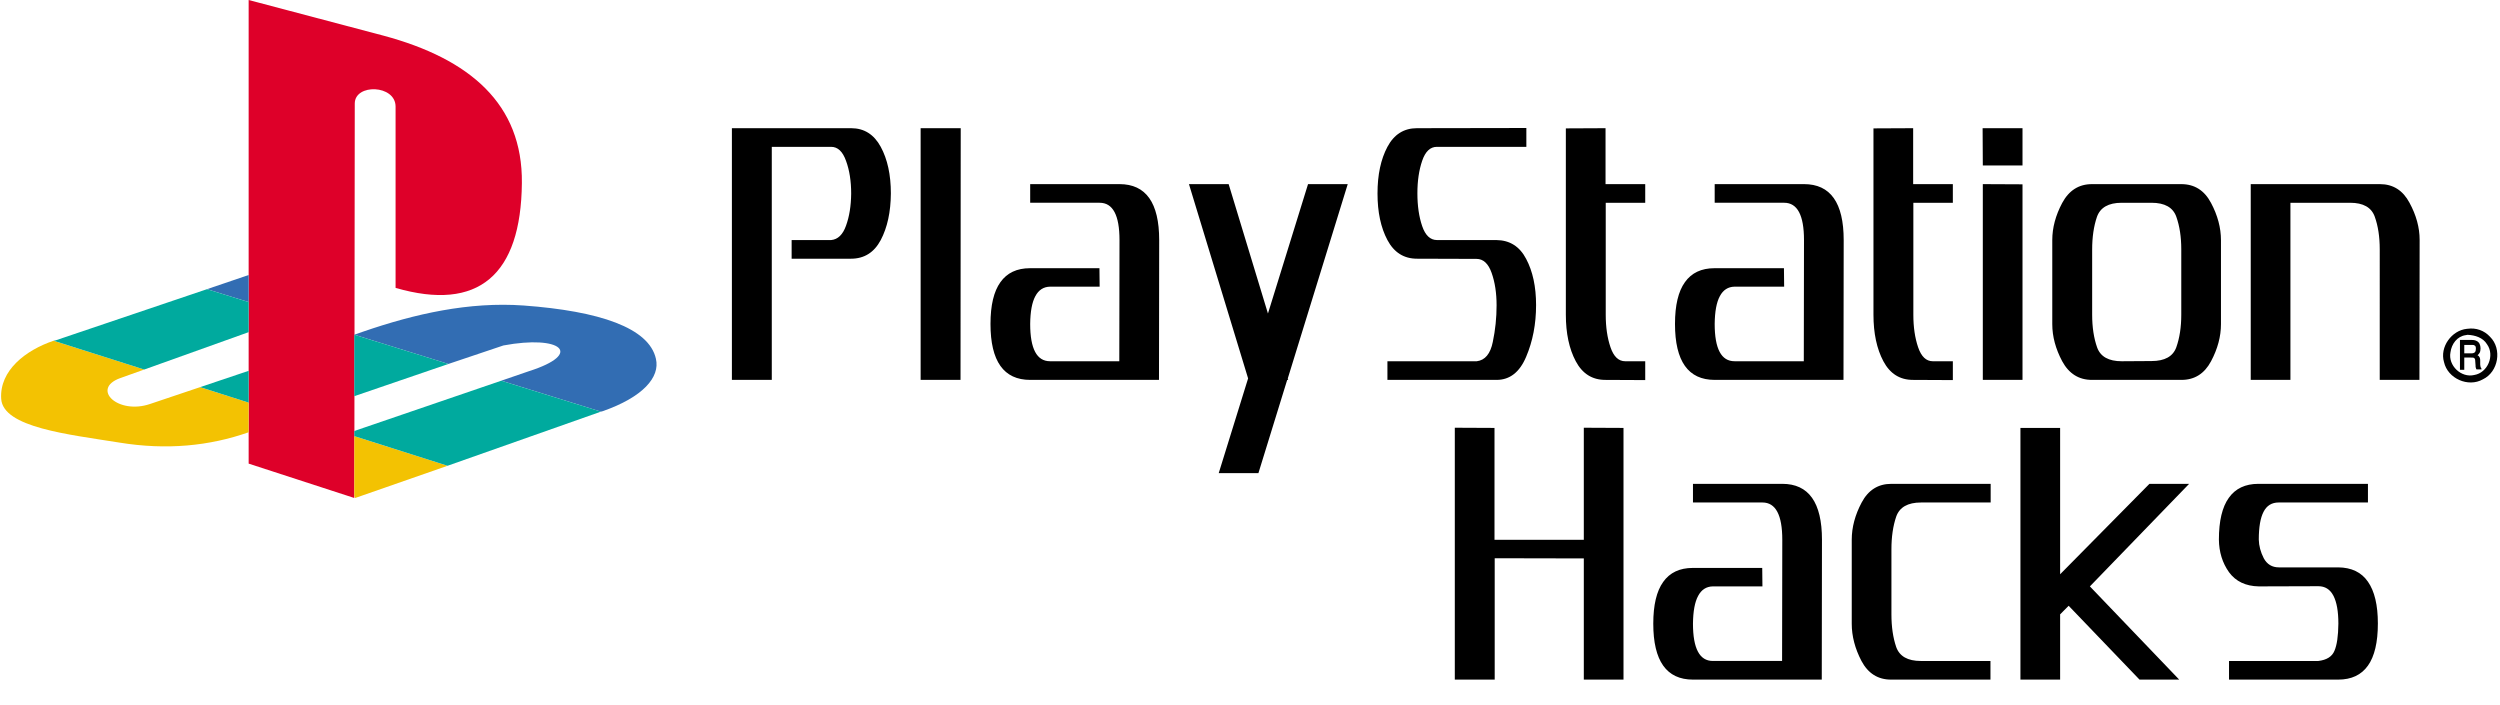
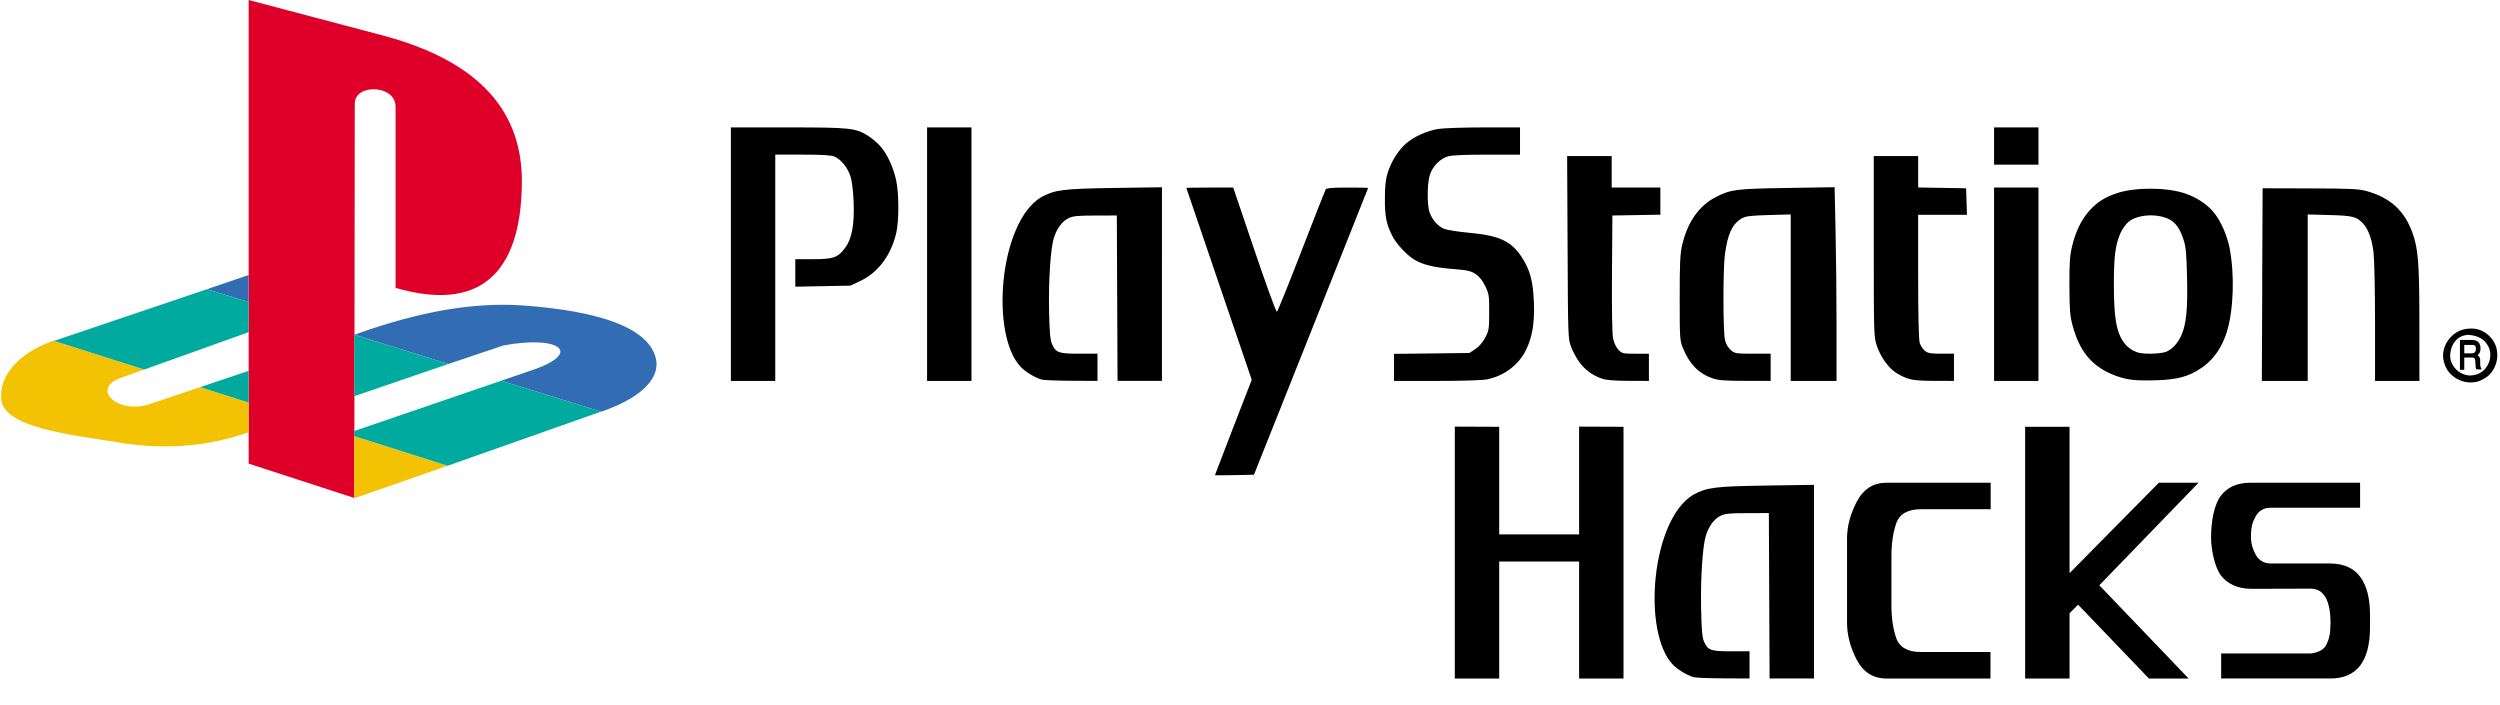
<svg xmlns="http://www.w3.org/2000/svg" width="567.429" height="160" xml:space="preserve" version="1.1" id="svg7">
-   <defs id="defs7" />
+   <defs id="defs7">
+     <linearGradient id="swatch7">
+       <stop style="stop-color:#000000;stop-opacity:1;" offset="0" id="stop7" />
+     </linearGradient>
+   </defs>
+   <path d="m 165.884,28.918 v 57.54 h 10.078 V 35.095 h 6.186 c 4.461,0 6.475,0.12 7.233,0.437 1.496,0.625 3.036,2.529 3.667,4.521 0.331,1.047 0.604,3.313 0.701,5.831 0.2,5.154 -0.398,8.356 -1.971,10.433 -1.641,2.168 -2.645,2.51 -7.284,2.51 h -3.982 v 6.246 l 6.257,-0.121 6.258,-0.121 2.214,-1.047 c 4.045,-1.908 6.982,-5.811 8.167,-10.84 0.662,-2.808 0.652,-9.086 -0.021,-12.099 -0.646,-2.896 -1.991,-5.813 -3.504,-7.579 -0.633,-0.738 -1.857,-1.797 -2.712,-2.347 -2.933,-1.882 -4.062,-2.001 -18.356,-2.001 z m 44.535,0 v 57.54 h 10.077 v -57.54 h -5.039 z m 126.372,0 c -4.514,0.001 -9.158,0.16 -10.32,0.346 -2.623,0.418 -5.682,1.805 -7.416,3.372 -1.748,1.579 -3.236,3.949 -4.043,6.44 -0.502,1.548 -0.66,2.959 -0.68,5.933 -0.029,4.103 0.316,5.851 1.727,8.614 0.916,1.798 3.361,4.393 5.039,5.363 1.949,1.13 4.441,1.728 8.727,2.072 3.26,0.264 4.02,0.426 5.08,1.129 0.834,0.551 1.564,1.453 2.184,2.711 0.869,1.771 0.918,2.142 0.914,5.953 -0.004,3.801 -0.057,4.176 -0.896,5.771 -0.566,1.084 -1.385,2.032 -2.242,2.602 l -1.354,0.895 -8.563,0.103 -8.553,0.092 v 6.145 h 9.73 c 5.92,0 10.412,-0.146 11.459,-0.367 3.984,-0.838 7.299,-3.42 8.908,-6.938 1.355,-2.963 1.834,-6.008 1.656,-10.576 -0.188,-4.816 -0.9,-7.44 -2.824,-10.32 -2.391,-3.575 -5.064,-4.801 -11.855,-5.423 -2.512,-0.23 -5.086,-0.635 -5.719,-0.904 -1.398,-0.592 -2.705,-2.082 -3.281,-3.738 -0.568,-1.633 -0.561,-6.361 0.021,-8.359 0.57,-1.973 2.305,-3.79 4.135,-4.338 0.883,-0.266 3.852,-0.396 8.848,-0.396 H 345 v -6.18 h -8.209 z m 115.806,0 v 8.453 h 10.078 v -8.453 h -5.039 z m -96.902,6.502 0.104,20.723 c 0.09,20.398 0.105,20.754 0.803,22.604 0.391,1.033 1.227,2.58 1.857,3.443 1.293,1.76 2.973,2.994 5.1,3.738 1.023,0.359 2.762,0.498 6.064,0.51 l 4.633,0.02 v -6.176 h -3.027 c -2.881,0 -3.07,-0.039 -3.891,-0.895 -0.508,-0.529 -1.006,-1.563 -1.207,-2.52 -0.221,-1.033 -0.313,-6.406 -0.256,-14.791 l 0.092,-13.165 5.445,-0.092 5.445,-0.092 V 42.571 H 365.805 V 35.42 h -5.049 z m 69.596,0 v 20.469 c 0,19.797 0.023,20.54 0.672,22.512 0.771,2.348 2.338,4.672 4.043,5.973 0.65,0.498 1.939,1.166 2.863,1.482 1.289,0.445 2.73,0.582 6.156,0.59 l 4.469,0.01 V 80.28 h -2.885 c -2.41,0 -3.02,-0.104 -3.727,-0.662 -0.467,-0.365 -0.996,-1.205 -1.18,-1.867 -0.205,-0.74 -0.336,-6.584 -0.336,-15.106 V 48.748 h 11.074 l -0.094,-3.007 -0.092,-3.008 -5.445,-0.09 -5.441,-0.093 v -7.13 h -5.039 z m -8.889,7.069 -10.758,0.174 c -11.568,0.178 -12.766,0.32 -16.162,2.042 -3.799,1.925 -6.447,5.663 -7.648,10.788 -0.502,2.138 -0.59,3.979 -0.59,12.109 0,9.23 0.027,9.661 0.742,11.428 1.441,3.561 3.586,5.76 6.674,6.826 1.361,0.471 2.781,0.58 7.457,0.588 l 5.771,0.012 v -6.178 h -4.043 c -3.828,0 -4.088,-0.047 -4.998,-0.813 -0.602,-0.506 -1.092,-1.35 -1.32,-2.256 -0.453,-1.793 -0.475,-15.937 -0.031,-19.361 0.631,-4.865 1.727,-7.146 4.014,-8.371 0.787,-0.42 2.146,-0.57 5.975,-0.67 l 4.957,-0.132 v 37.781 h 10.402 V 74.315 c 0,-6.674 -0.104,-16.566 -0.225,-21.982 z M 263.73,42.5 252.922,42.662 c -11.746,0.181 -13.433,0.396 -16.64,2.113 -9.476,5.746 -11.593,31.145 -4.602,38.511 1.172,1.192 3.117,2.368 4.743,2.864 0.447,0.138 3.481,0.259 6.745,0.272 l 5.932,0.031 V 80.28 h -4.154 c -4.686,0 -5.303,-0.221 -6.186,-2.234 -0.395,-0.897 -0.549,-2.662 -0.65,-7.416 -0.146,-6.756 0.324,-14.086 1.056,-16.52 0.657,-2.185 1.881,-3.863 3.321,-4.57 1.052,-0.516 2.019,-0.613 6.125,-0.62 l 4.875,-0.011 0.082,18.773 0.082,18.771 h 10.078 v -21.98 z m 10.85,0.071 c -2.928,0 -5.319,0.037 -5.313,0.082 0.004,0.045 3.346,9.857 7.426,21.811 l 7.416,21.738 -4.176,10.77 c -2.295,5.927 -4.175,10.818 -4.175,10.869 0,0.05 1.993,0.05 4.429,0 l 4.43,-0.092 12.951,-32.508 c 7.127,-17.879 12.963,-32.542 12.963,-32.588 0.002,-0.045 -2.102,-0.082 -4.684,-0.082 -3.404,0 -4.766,0.113 -4.947,0.408 -0.137,0.223 -2.627,6.543 -5.525,14.049 -2.897,7.504 -5.397,13.688 -5.565,13.744 -0.17,0.057 -2.472,-6.266 -5.108,-14.049 l -4.796,-14.152 z m 178.017,0 v 43.884 h 10.078 V 42.571 h -5.039 z m 60.951,0.162 -0.094,21.861 h 0.012 l -0.092,21.861 h 10.412 V 48.676 l 4.957,0.133 c 5.262,0.137 6.141,0.356 7.619,1.939 1.158,1.24 1.986,3.499 2.355,6.439 0.191,1.539 0.348,8.603 0.348,16.01 v 13.259 h 10.074 l -0.01,-12.922 c -0.002,-13.705 -0.242,-16.957 -1.563,-20.673 -1.797,-5.053 -5.104,-8.049 -10.482,-9.508 -1.779,-0.483 -3.68,-0.567 -12.811,-0.59 z m -25.478,0.092 c -2.842,0 -5.674,0.357 -7.709,1.057 -2.709,0.932 -4.41,2.023 -6.117,3.921 -1.852,2.06 -3.193,4.849 -3.98,8.259 -0.48,2.09 -0.596,3.845 -0.566,8.938 0.025,5.359 0.133,6.729 0.711,8.849 0.979,3.596 2.26,6.017 4.205,7.985 1.916,1.938 4.748,3.422 7.936,4.146 1.434,0.324 3.422,0.427 6.461,0.345 5.238,-0.14 7.73,-0.814 10.787,-2.904 2.563,-1.752 4.5,-4.517 5.598,-7.996 1.57,-4.967 1.846,-13.156 0.641,-19.199 -0.586,-2.936 -2.01,-6.119 -3.598,-8.056 -1.492,-1.821 -3.936,-3.418 -6.551,-4.287 -2.115,-0.701 -4.976,-1.058 -7.818,-1.058 z m 0.123,6.054 c 1.475,0 2.953,0.285 4.113,0.873 1.514,0.768 2.465,2.104 3.291,4.632 0.541,1.653 0.676,3.158 0.803,8.625 0.166,7.141 -0.162,10.506 -1.27,13.043 -0.781,1.793 -2.045,3.186 -3.434,3.779 -0.594,0.254 -2.156,0.446 -3.605,0.446 -2.055,0 -2.844,-0.146 -3.992,-0.75 -0.902,-0.478 -1.773,-1.295 -2.336,-2.205 -1.469,-2.37 -1.953,-5.479 -1.973,-12.483 -0.016,-6.668 0.328,-9.348 1.557,-12.06 0.416,-0.92 1.256,-2.043 1.879,-2.52 1.184,-0.903 3.07,-1.38 4.967,-1.38 z" style="stroke:none;stroke-opacity:1" id="path1" />
  <path style="fill:#000000;stroke:none" d="m 559.92,74.635 c -3.46,0.341 -6.22,4.127 -5.197,7.556 0.832,3.727 5.489,5.797 8.81,3.912 3.548,-1.687 4.426,-6.908 1.636,-9.661 -1.32,-1.443 -3.192,-2.094 -5.128,-1.817 -0.121,0.01 0.085,-0.025 -0.121,0.01 z m 0.15,1.357 c 1.66,0.078 3.495,0.613 4.416,2.154 1.809,2.52 0.163,6.463 -2.894,6.965 -2.954,0.723 -5.987,-2.148 -5.407,-5.137 0.248,-1.929 1.53,-3.645 3.456,-3.904 0.382,-0.078 0.187,-0.04 0.43,-0.078 z" id="path2" />
  <path fill="#de0029" d="M 80.521,23.506 80.422,113.031 56.436,105.23 V 0 l 30.618,8.096 c 19.6,5.267 31.592,15.507 31.398,33.45 -0.195,20.873 -9.849,29.257 -28.667,23.796 V 24.188 c -0.002,-4.976 -9.264,-5.267 -9.264,-0.682 z" id="path3" />
  <path fill="#f3c202" d="m 45.416,87.87 -11.31,3.805 c -7.315,2.537 -13.555,-3.412 -6.827,-5.854 l 5.46,-1.947 -20.575,-6.537 c -6.338,2.148 -12.288,6.73 -11.896,13.168 0.39,6.533 15.31,8.096 26.815,9.947 10.726,1.754 20.477,0.779 29.351,-2.342 v -6.73 z m 35.2,25.162 20.965,-7.313 -21.16,-6.729 v 13.558 z" id="path4" />
  <path fill="#326db3" d="m 136.394,93.431 0.39,-0.099 C 145.95,90.114 149.85,85.625 148.875,81.434 147.315,74.413 136.102,70.608 118.842,69.34 106.458,68.463 94.27,71.194 82.374,75.287 l -1.95,0.686 21.355,6.633 12.48,-4.197 c 13.067,-2.436 18.333,1.854 5.755,5.854 l -6.242,2.146 z m -79.958,-31.013 -9.459,3.217 9.46,2.926 v -6.143 z" id="path5" />
  <path fill="#00aa9e" d="M 101.582,105.717 136.394,93.431 113.77,86.409 80.422,97.819 v 1.17 z M 56.436,84.165 45.417,87.87 56.437,91.382 V 84.165 Z M 80.421,89.92 V 75.975 l 21.355,6.631 z M 32.74,83.874 56.436,75.389 V 68.563 L 46.977,65.636 12.653,77.241 c -0.097,0 -0.292,0.096 -0.487,0.096 z" id="path6" />
  <path d="m 563.163,83.502 c -0.076,0 -0.151,-0.174 -0.151,-0.26 0,-0.087 -0.076,-0.261 -0.076,-0.522 v -0.869 c 0,-0.434 -0.075,-0.695 -0.226,-0.869 -0.075,-0.173 -0.226,-0.26 -0.376,-0.347 0.15,-0.174 0.301,-0.26 0.452,-0.522 0.15,-0.26 0.226,-0.608 0.226,-1.042 0,-0.782 -0.302,-1.39 -0.83,-1.651 -0.3,-0.174 -0.677,-0.26 -1.13,-0.26 h -2.712 v 6.777 h 0.98 v -2.78 h 1.582 c 0.301,0 0.527,0 0.603,0.086 0.226,0.087 0.301,0.348 0.301,0.695 l 0.076,1.043 c 0,0.26 0,0.434 0.075,0.521 0,0.087 0.075,0.174 0.075,0.26 l 0.076,0.088 h 1.13 z m -1.206,-4.344 c 0,0.347 -0.075,0.608 -0.226,0.782 -0.15,0.173 -0.452,0.26 -0.754,0.26 h -1.657 v -1.91 h 1.733 c 0.226,0 0.452,0 0.527,0.087 0.302,0.087 0.377,0.347 0.377,0.782" style="fill:#000000;stroke-width:0.931" id="path7" />
-   <path style="font-size:89.417px;line-height:0;font-family:'Emotion Engine';-inkscape-font-specification:'Emotion Engine';text-align:center;text-anchor:middle;stroke-width:1.032" d="m 195.982,45.301 q -0.044,6.505 -2.227,10.915 -2.183,4.366 -6.549,4.366 h -13.054 v -4.366 h 8.688 q 2.227,-0.218 3.275,-3.362 1.092,-3.187 1.135,-7.51 0,-4.41 -1.135,-7.684 -1.092,-3.275 -3.275,-3.275 h -13.054 v 54.576 h -8.776 V 30.02 h 26.24 q 4.279,0 6.505,4.366 2.227,4.366 2.227,10.915 z m 6.549,43.66 V 30.02 h 8.819 l -0.044,58.942 z m 52.48,-32.745 -0.044,32.745 h -28.336 q -4.366,0 -6.549,-3.275 -2.183,-3.275 -2.183,-9.824 0,-6.549 2.183,-9.78 2.183,-3.275 6.505,-3.275 h 15.281 l 0.044,4.322 h -10.915 q -2.139,0.044 -3.231,2.227 -1.092,2.139 -1.135,6.505 0,4.366 1.092,6.549 1.092,2.183 3.275,2.183 h 15.237 l 0.044,-28.379 q 0,-4.366 -1.092,-6.549 -1.092,-2.183 -3.275,-2.183 h -15.281 v -4.366 h 19.647 q 4.366,0 6.549,3.275 2.183,3.275 2.183,9.824 z m 23.926,17.202 8.819,-30.3 h 8.732 l -13.185,45.494 0.087,0.349 h -0.218 l -6.331,21.83 h -8.732 l 6.462,-22.18 -13.011,-45.494 h 8.732 z m 58.985,-1.965 q 0,6.636 -2.183,12.094 -2.139,5.414 -6.505,5.414 h -24.013 v -4.366 h 19.647 q 2.751,-0.349 3.537,-4.541 0.83,-4.191 0.83,-8.557 0,-4.322 -1.092,-7.597 -1.092,-3.275 -3.318,-3.275 l -13.098,-0.044 q -4.322,0 -6.505,-4.366 -2.183,-4.366 -2.183,-10.915 0,-6.549 2.183,-10.915 2.183,-4.366 6.505,-4.366 l 24.057,-0.044 v 4.41 h -19.691 q -2.183,0 -3.231,3.275 -1.048,3.275 -1.048,7.597 0,4.41 1.048,7.684 1.048,3.275 3.275,3.275 h 13.054 q 4.41,0.044 6.549,4.41 2.183,4.366 2.183,10.828 z m 24.013,-28.336 v 4.366 H 353.247 V 73.724 q 0,4.322 1.048,7.597 1.048,3.275 3.231,3.275 h 4.41 v 4.41 l -8.776,-0.044 q -4.322,0 -6.505,-4.366 -2.183,-4.366 -2.183,-10.915 v -43.617 l 8.732,-0.044 v 13.098 z m 43.66,13.098 -0.044,32.745 h -28.336 q -4.366,0 -6.549,-3.275 -2.183,-3.275 -2.183,-9.824 0,-6.549 2.183,-9.78 2.183,-3.275 6.505,-3.275 h 15.281 l 0.044,4.322 h -10.915 q -2.139,0.044 -3.231,2.227 -1.092,2.139 -1.135,6.505 0,4.366 1.092,6.549 1.092,2.183 3.275,2.183 h 15.237 l 0.044,-28.379 q 0,-4.366 -1.092,-6.549 -1.092,-2.183 -3.275,-2.183 h -15.281 v -4.366 h 19.647 q 4.366,0 6.549,3.275 2.183,3.275 2.183,9.824 z m 24.013,-13.098 v 4.366 H 420.92 V 73.724 q 0,4.322 1.048,7.597 1.048,3.275 3.231,3.275 h 4.41 v 4.41 l -8.776,-0.044 q -4.322,0 -6.505,-4.366 -2.183,-4.366 -2.183,-10.915 v -43.617 l 8.732,-0.044 v 13.098 z m 15.325,-4.366 h -8.732 l -0.044,-8.732 h 8.776 z m 0,50.21 h -8.732 V 43.118 l 8.732,0.044 z m 43.66,-13.054 q 0,4.322 -2.183,8.688 -2.183,4.366 -6.505,4.366 h -19.691 q -4.322,0 -6.549,-4.366 -2.183,-4.366 -2.183,-8.688 V 56.216 q 0,-4.322 2.183,-8.688 2.227,-4.41 6.549,-4.41 h 19.647 q 4.366,0 6.549,4.41 2.183,4.366 2.183,8.732 z m -8.732,-2.227 V 58.399 q 0,-4.366 -1.092,-7.641 -1.092,-3.275 -5.458,-3.275 h -6.549 q -4.366,0 -5.458,3.318 -1.048,3.275 -1.048,7.641 v 15.237 q 0,4.41 1.092,7.684 1.092,3.231 5.414,3.231 l 6.549,-0.044 q 4.366,0 5.458,-3.231 1.092,-3.275 1.092,-7.641 z m 43.66,-15.281 q 0,-4.41 -1.092,-7.641 -1.092,-3.275 -5.414,-3.275 h -13.142 v 41.477 h -8.732 V 43.118 h 28.423 q 4.322,0 6.505,4.366 2.227,4.366 2.227,8.688 l -0.044,32.789 h -8.732 z" id="text1" transform="scale(1.031732,0.969244)" aria-label="PlayStation" />
-   <path style="font-size:89.417px;line-height:0;font-family:'Emotion Engine';-inkscape-font-specification:'Emotion Engine';text-align:center;text-anchor:middle;stroke-width:1.032" d="m 357.156,159.148 h -8.732 v -28.379 l -19.604,-0.044 v 28.423 h -8.776 v -58.985 l 8.732,0.044 v 26.196 h 19.647 v -26.24 l 8.732,0.044 z m 43.66,-32.745 -0.044,32.745 H 372.438 q -4.366,0 -6.549,-3.275 -2.183,-3.275 -2.183,-9.824 0,-6.549 2.183,-9.78 2.183,-3.275 6.505,-3.275 h 15.281 l 0.044,4.322 h -10.915 q -2.139,0.044 -3.231,2.227 -1.092,2.139 -1.135,6.505 0,4.366 1.092,6.549 1.092,2.183 3.275,2.183 h 15.238 l 0.044,-28.379 q 0,-4.366 -1.092,-6.549 -1.092,-2.183 -3.275,-2.183 H 372.438 v -4.366 h 19.647 q 4.366,0 6.549,3.275 2.183,3.275 2.183,9.824 z m 37.068,32.745 h -21.874 q -4.322,0 -6.505,-4.366 -2.139,-4.366 -2.139,-8.732 v -19.647 q 0,-4.366 2.183,-8.732 2.183,-4.366 6.505,-4.366 h 21.874 v 4.366 h -15.325 q -4.366,0 -5.458,3.318 -1.048,3.275 -1.048,7.641 v 15.237 q 0,4.366 1.048,7.641 1.092,3.275 5.414,3.275 h 15.325 z m 6.593,-58.942 h 8.732 v 34.273 l 19.647,-21.175 h 8.732 l -21.83,24.013 19.647,21.83 h -8.732 l -15.587,-17.29 -1.877,2.008 v 15.281 h -8.732 z m 78.632,45.8 q 0,6.593 -2.183,9.867 -2.183,3.275 -6.549,3.275 h -24.013 v -4.366 h 19.647 q 2.751,-0.349 3.537,-2.358 0.83,-2.008 0.873,-6.374 0,-4.322 -1.092,-6.549 -1.092,-2.227 -3.318,-2.227 l -13.098,0.044 q -4.322,-0.087 -6.549,-3.318 -2.183,-3.275 -2.227,-7.641 0,-6.549 2.183,-9.78 2.183,-3.275 6.505,-3.275 h 24.101 v 4.366 h -19.647 q -2.27,0 -3.318,2.183 -1.048,2.139 -1.048,6.505 0.044,2.183 1.092,4.366 1.092,2.139 3.318,2.139 h 13.054 q 4.41,0.044 6.549,3.362 2.183,3.318 2.183,9.78 z" id="text1-1" transform="scale(1.031732,0.969244)" aria-label="Hacks" />
+   <path style="font-size:89.417px;line-height:0;font-family:'Emotion Engine';-inkscape-font-specification:'Emotion Engine';text-align:center;text-anchor:middle;display:inline;stroke-width:1.032" d="M 368.49,154 H 358.413 V 127.456 H 340.278 V 154 H 330.201 V 96.829 l 10.077,0.042 v 24.429 h 18.135 V 96.829 l 10.077,0.042 z m 83.29,0 h -23.637 c -2.973,0 -5.21,-1.411 -6.712,-4.232 -1.472,-2.821 -2.207,-5.642 -2.207,-8.464 v -19.043 c 0,-2.821 0.751,-5.642 2.252,-8.464 1.502,-2.821 3.739,-4.232 6.712,-4.232 h 23.637 v 6.015 h -15.811 c -3.003,0 -4.88,1.072 -5.631,3.216 -0.721,2.116 -1.081,4.584 -1.081,7.406 v 11.203 c 0,2.821 0.36,5.29 1.081,7.406 0.751,2.116 2.613,3.174 5.586,3.174 h 15.811 z m 7.871,-57.129 h 10.078 v 33.219 l 20.271,-20.524 h 9.009 l -22.523,23.275 20.271,21.159 h -9.009 l -16.081,-16.758 -1.937,1.947 v 14.811 h -10.078 z m -47.928,13.175 -10.808,0.162 c -11.746,0.181 -13.433,0.396 -16.64,2.113 -9.476,5.746 -11.593,31.145 -4.602,38.511 1.172,1.192 3.117,2.368 4.743,2.864 0.447,0.138 3.481,0.259 6.745,0.272 l 5.932,0.031 v -6.173 h -4.154 c -4.686,0 -5.303,-0.221 -6.186,-2.234 -0.395,-0.897 -0.549,-2.662 -0.65,-7.416 -0.146,-6.756 0.324,-14.086 1.056,-16.52 0.657,-2.185 1.881,-3.863 3.321,-4.57 1.052,-0.516 2.019,-0.613 6.125,-0.62 l 4.875,-0.011 0.082,18.773 0.082,18.771 h 10.078 v -21.98 z m 126.203,32.238 c 0,3.918 -0.751,6.85 -2.252,8.796 -1.502,1.946 -3.754,2.919 -6.757,2.919 h -24.775 v -5.675 h 20.271 c 1.892,-0.208 3.108,-0.908 3.649,-2.102 0.571,-1.194 0.871,-2.196 0.901,-4.791 0,-2.569 -0.375,-4.515 -1.126,-5.838 -0.751,-1.323 -1.892,-1.985 -3.423,-1.985 l -13.514,0.039 c -2.973,-0.052 -5.225,-1.038 -6.757,-2.958 -1.502,-1.946 -2.267,-5.999 -2.297,-8.594 0,-3.892 0.751,-7.69 2.252,-9.61 1.502,-1.946 3.739,-2.919 6.712,-2.919 h 24.865 v 5.675 h -20.271 c -1.562,0 -2.703,0.649 -3.423,1.946 -0.721,1.271 -1.081,2.313 -1.081,4.908 0.03,1.297 0.405,2.595 1.126,3.892 0.751,1.271 1.892,1.907 3.423,1.907 h 13.469 c 3.033,0.026 5.285,1.025 6.757,2.997 1.502,1.972 2.252,4.878 2.252,8.718 z" id="text1-1" aria-label="Hacks" />
</svg>
